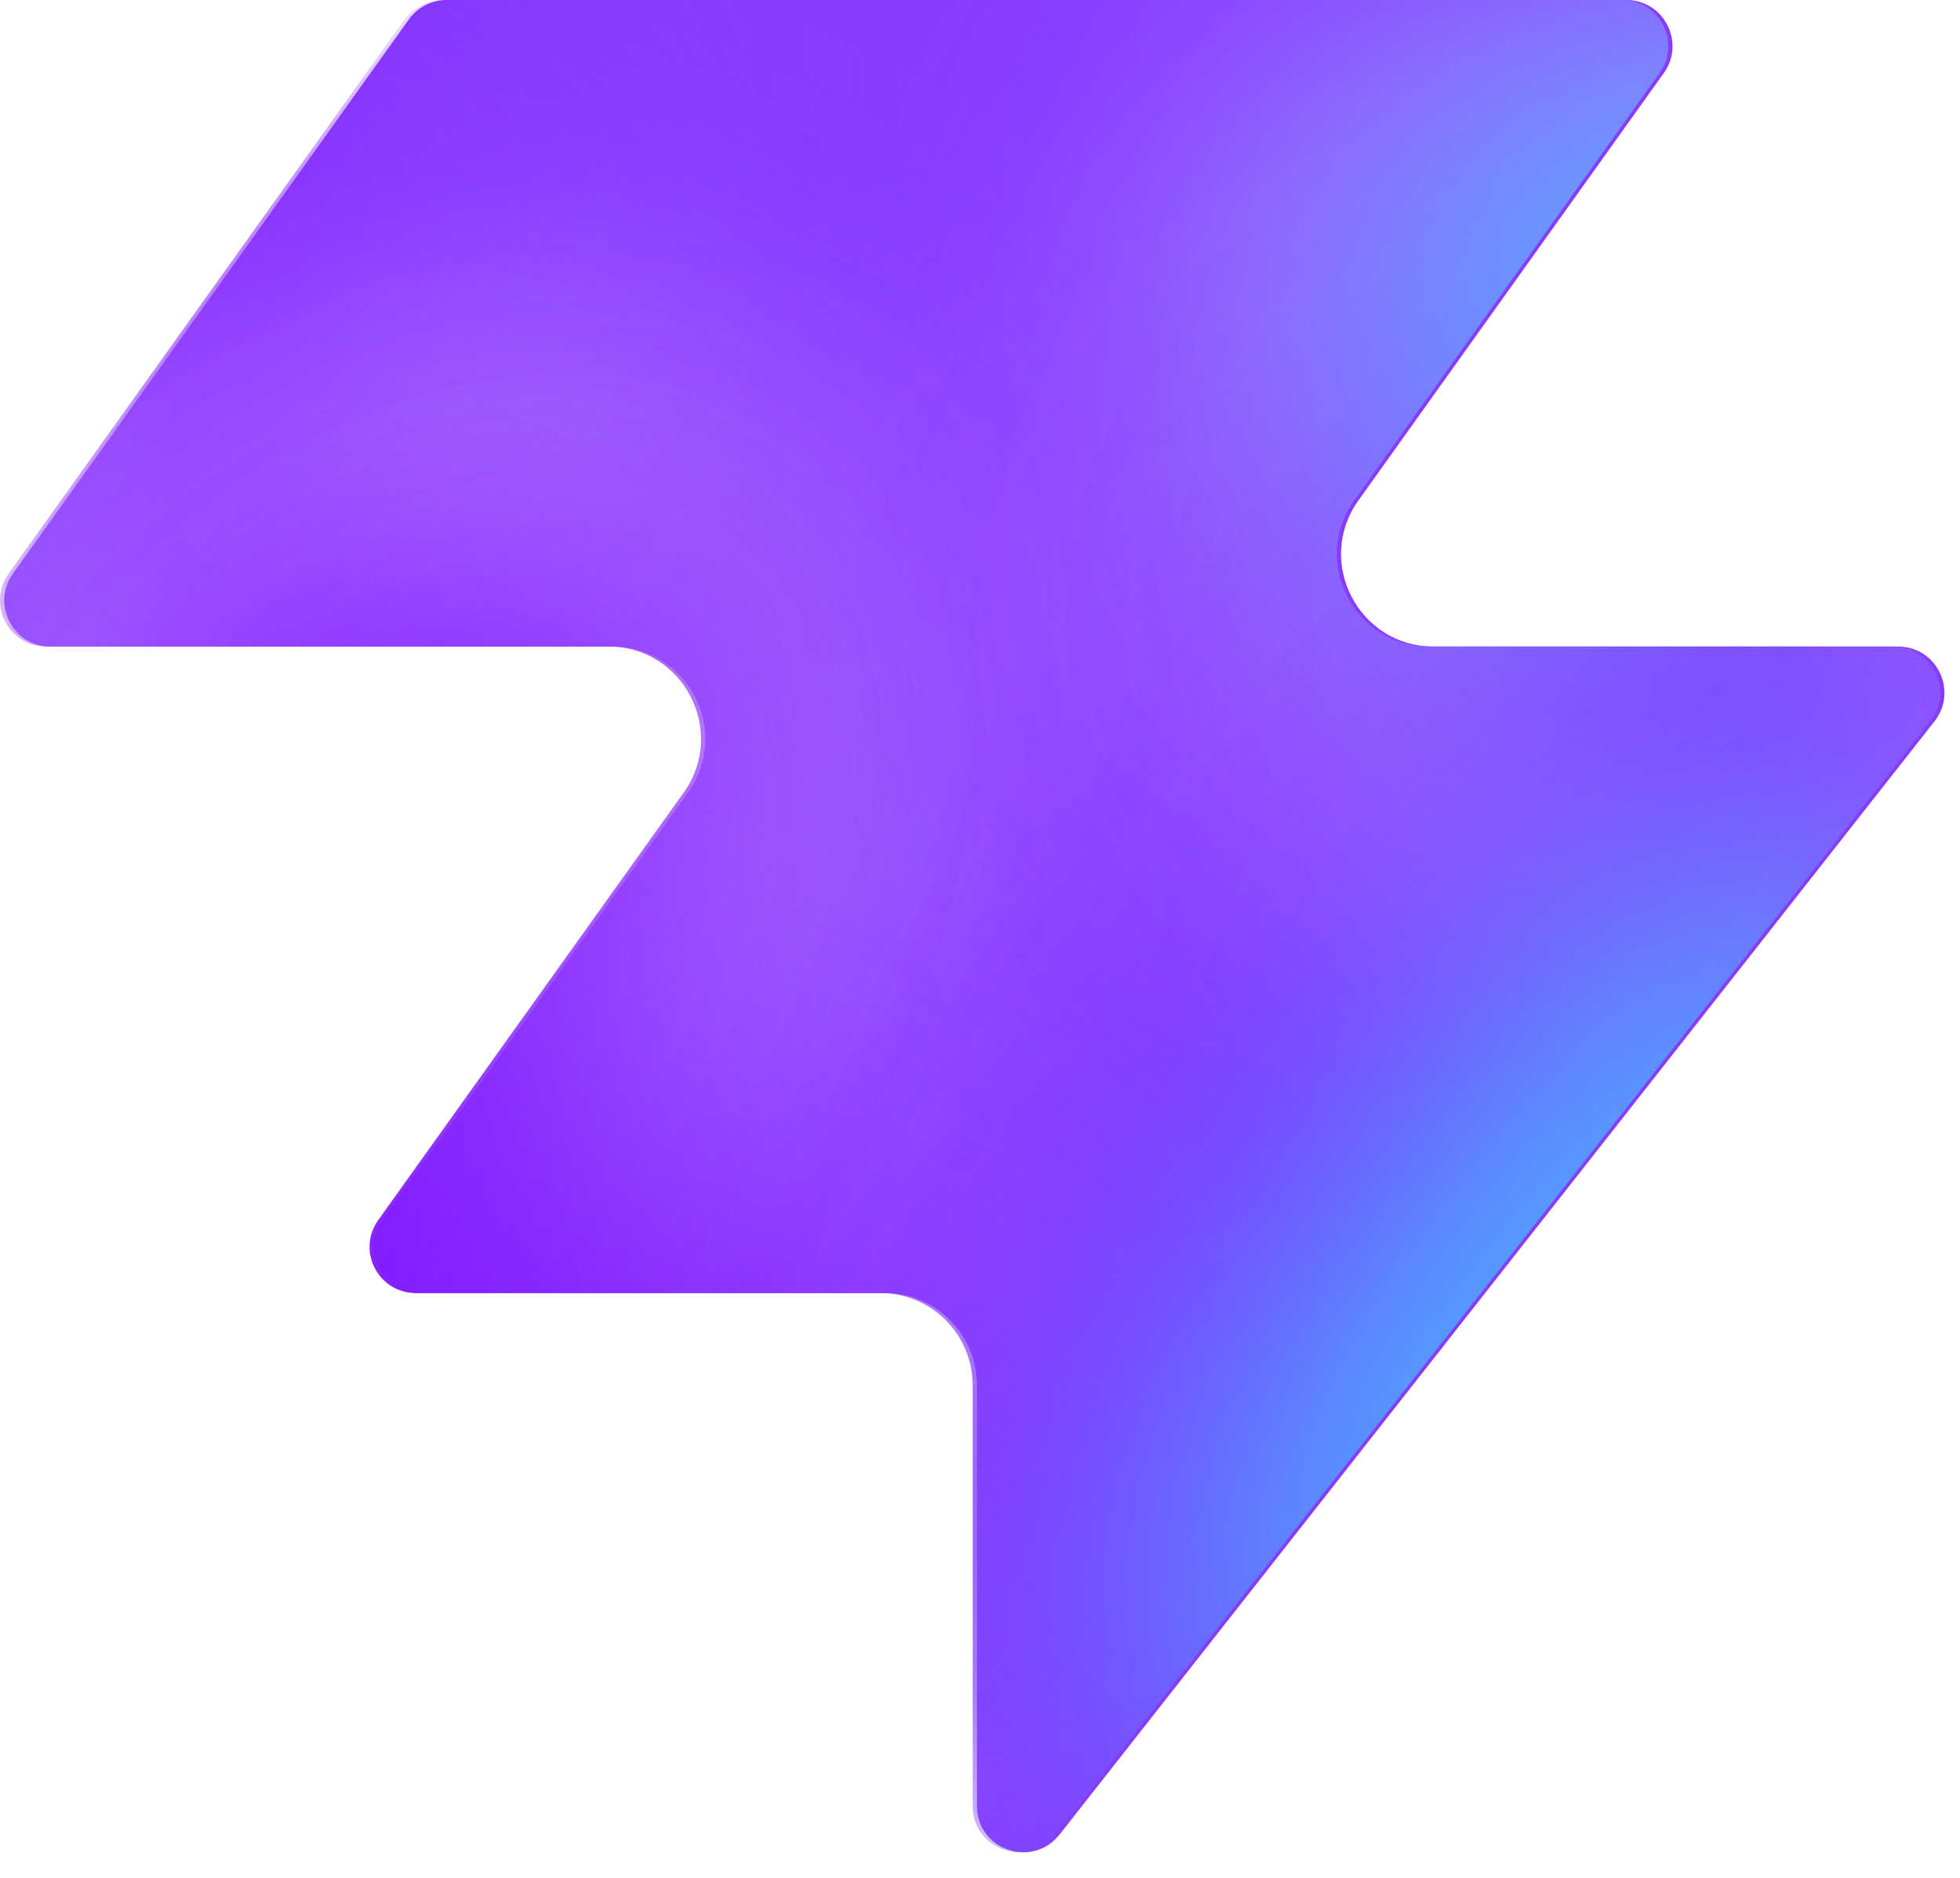
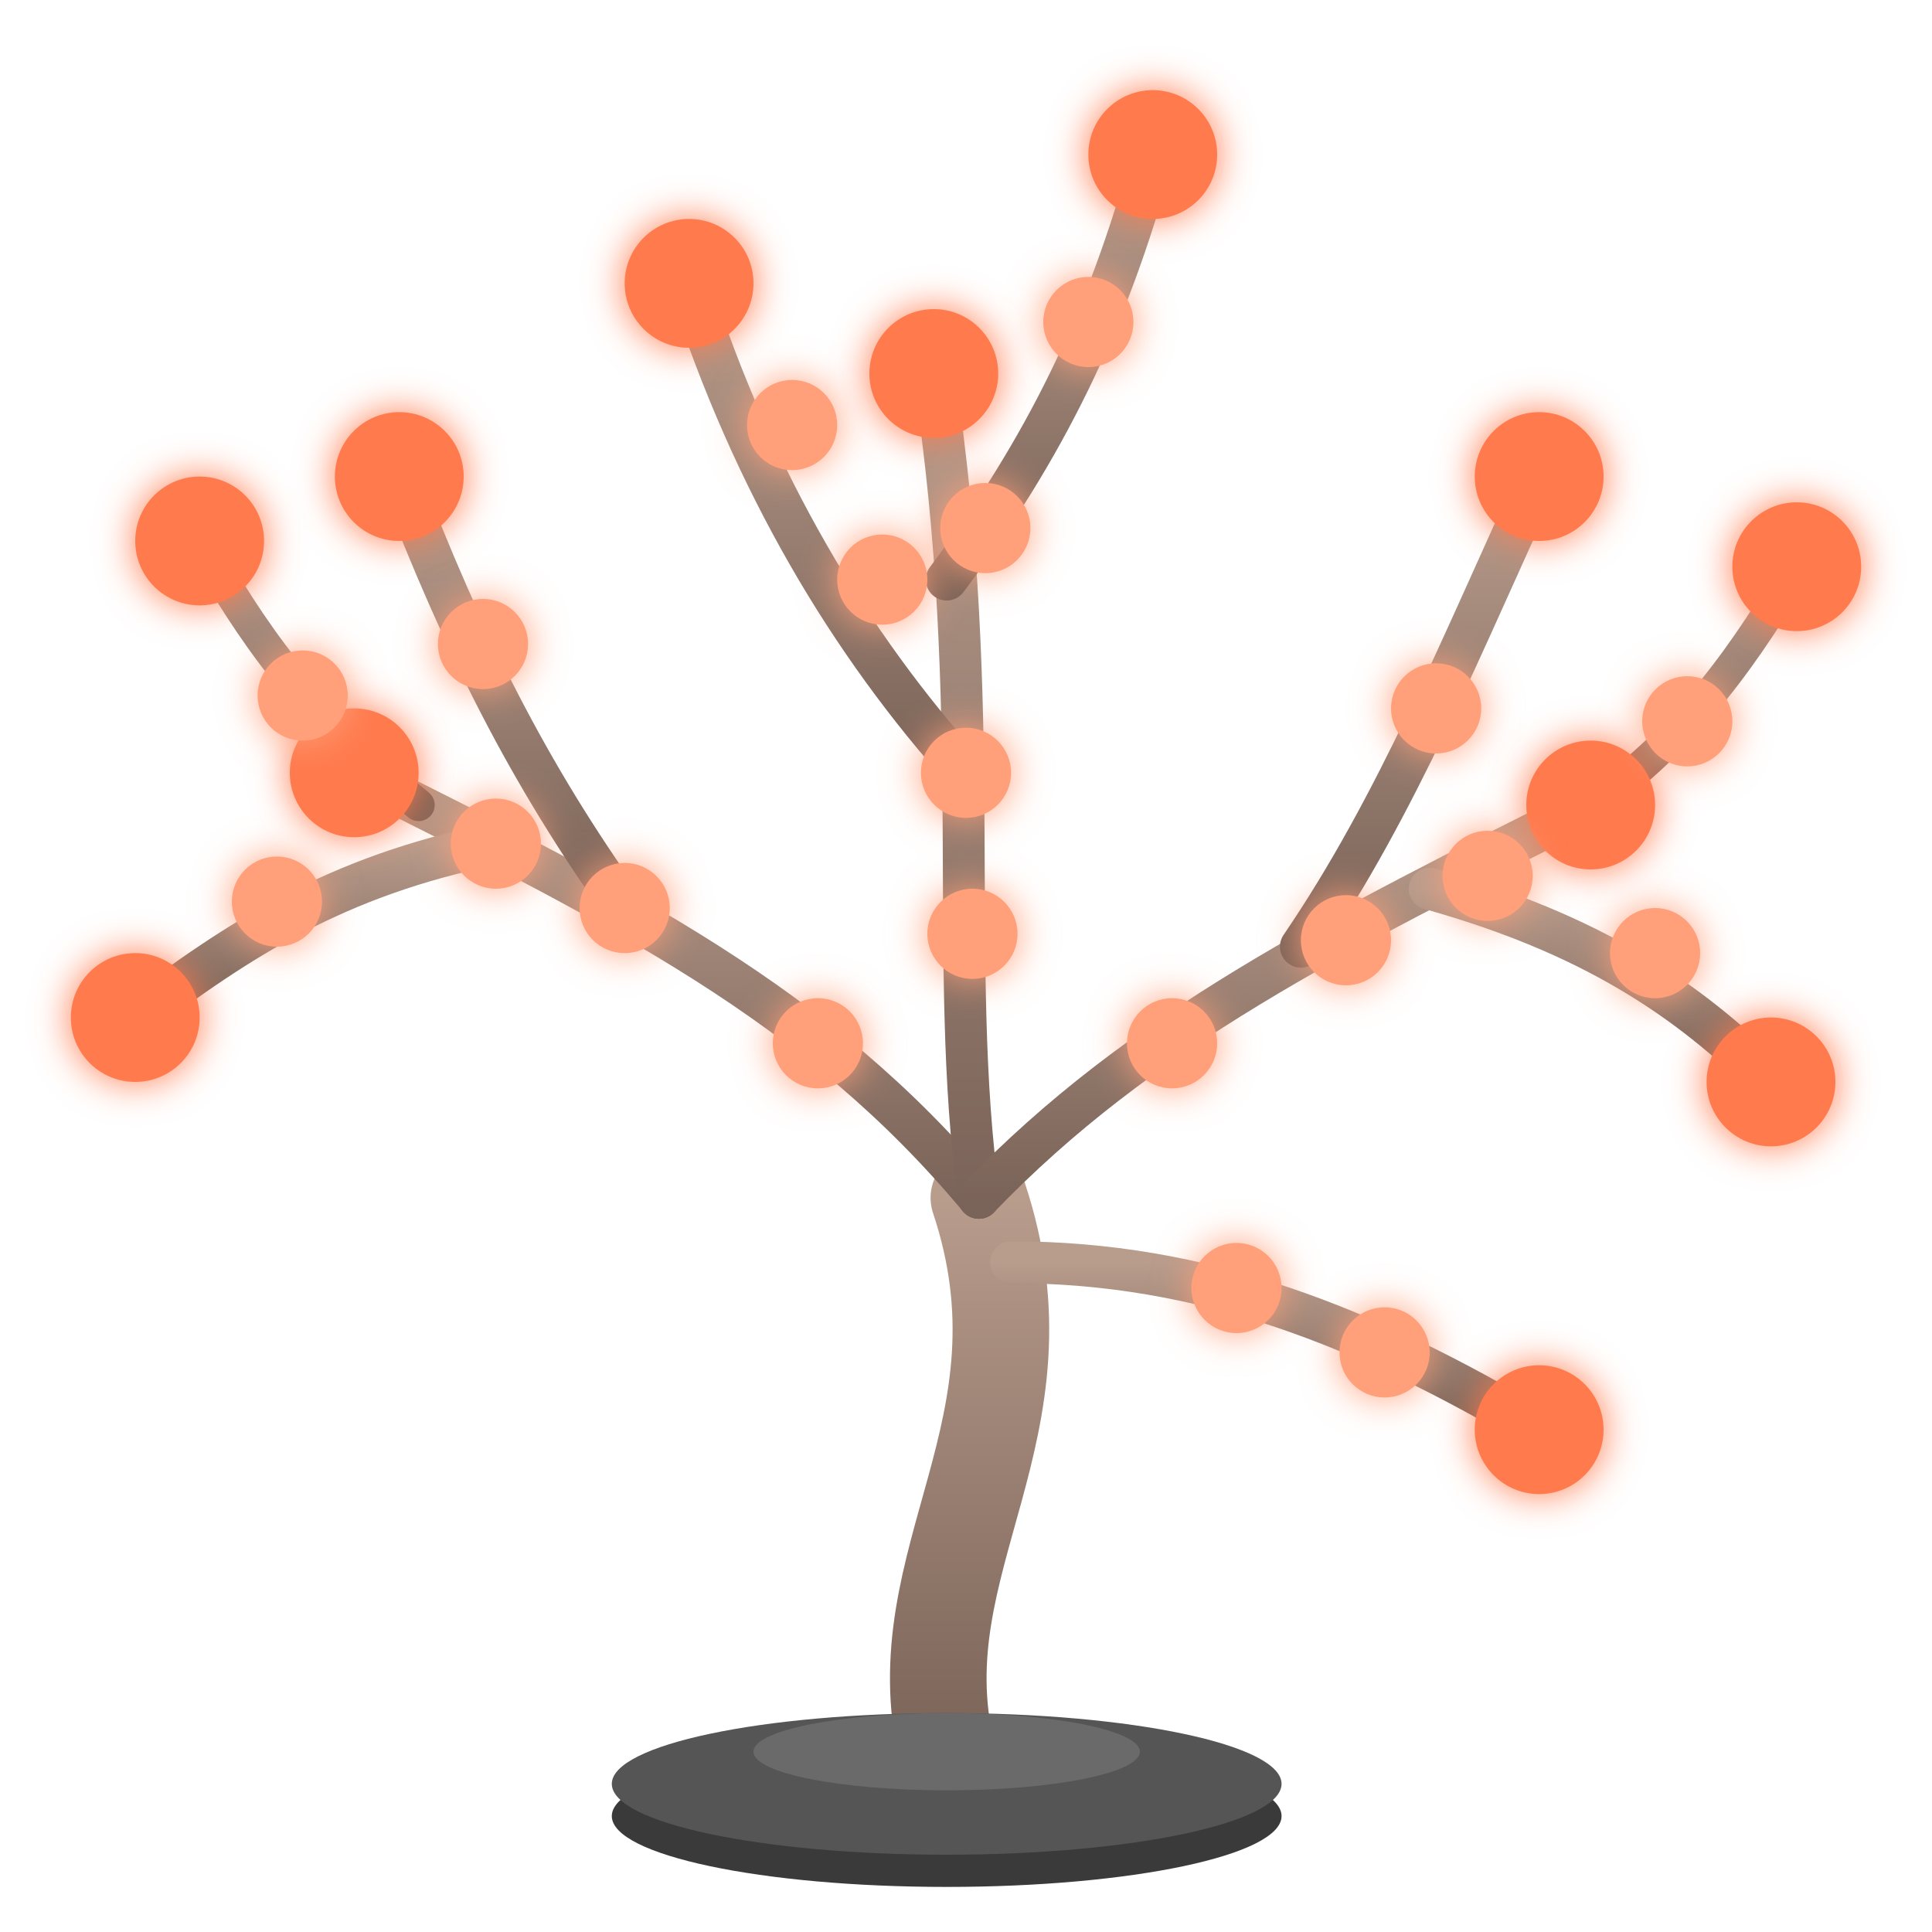
- <svg xmlns="http://www.w3.org/2000/svg" width="48" height="46" fill="none" viewBox="0 0 48 46">
-   <path fill="#863bff" d="M25.946 44.938c-.664.845-2.021.375-2.021-.698V33.937a2.26 2.26 0 0 0-2.262-2.262H10.287c-.92 0-1.456-1.04-.92-1.788l7.48-10.471c1.07-1.497 0-3.578-1.842-3.578H1.237c-.92 0-1.456-1.04-.92-1.788L10.013.474c.214-.297.556-.474.92-.474h28.894c.92 0 1.456 1.04.92 1.788l-7.48 10.471c-1.07 1.498 0 3.579 1.842 3.579h11.377c.943 0 1.473 1.088.89 1.83L25.947 44.94z" style="fill:#863bff;fill:color(display-p3 .525 .23 1);fill-opacity:1" />
-   <mask id="a" width="48" height="46" x="0" y="0" maskUnits="userSpaceOnUse" style="mask-type:alpha">
-     <path fill="#000" d="M25.842 44.938c-.664.844-2.021.375-2.021-.698V33.937a2.26 2.26 0 0 0-2.262-2.262H10.183c-.92 0-1.456-1.04-.92-1.788l7.48-10.471c1.07-1.498 0-3.579-1.842-3.579H1.133c-.92 0-1.456-1.04-.92-1.787L9.91.473c.214-.297.556-.474.92-.474h28.894c.92 0 1.456 1.04.92 1.788l-7.48 10.471c-1.07 1.498 0 3.578 1.842 3.578h11.377c.943 0 1.473 1.088.89 1.832L25.843 44.94z" style="fill:#000;fill-opacity:1" />
-   </mask>
-   <g mask="url(#a)">
-     <g filter="url(#b)">
-       <ellipse cx="5.508" cy="14.704" fill="#ede6ff" rx="5.508" ry="14.704" style="fill:#ede6ff;fill:color(display-p3 .927 .903 1);fill-opacity:1" transform="matrix(.00324 1 1 -.00324 -4.47 31.516)" />
-     </g>
-     <g filter="url(#c)">
-       <ellipse cx="10.399" cy="29.851" fill="#ede6ff" rx="10.399" ry="29.851" style="fill:#ede6ff;fill:color(display-p3 .927 .903 1);fill-opacity:1" transform="matrix(.00324 1 1 -.00324 -39.328 7.883)" />
-     </g>
-     <g filter="url(#d)">
-       <ellipse cx="5.508" cy="30.487" fill="#7e14ff" rx="5.508" ry="30.487" style="fill:#7e14ff;fill:color(display-p3 .492 .077 1);fill-opacity:1" transform="rotate(89.814 -25.913 -14.639)scale(1 -1)" />
-     </g>
-     <g filter="url(#e)">
-       <ellipse cx="5.508" cy="30.599" fill="#7e14ff" rx="5.508" ry="30.599" style="fill:#7e14ff;fill:color(display-p3 .492 .077 1);fill-opacity:1" transform="rotate(89.814 -32.644 -3.334)scale(1 -1)" />
-     </g>
-     <g filter="url(#f)">
-       <ellipse cx="5.508" cy="30.599" fill="#7e14ff" rx="5.508" ry="30.599" style="fill:#7e14ff;fill:color(display-p3 .492 .077 1);fill-opacity:1" transform="matrix(.00324 1 1 -.00324 -34.34 30.47)" />
-     </g>
-     <g filter="url(#g)">
-       <ellipse cx="14.072" cy="22.078" fill="#ede6ff" rx="14.072" ry="22.078" style="fill:#ede6ff;fill:color(display-p3 .927 .903 1);fill-opacity:1" transform="rotate(93.35 24.506 48.493)scale(-1 1)" />
-     </g>
-     <g filter="url(#h)">
-       <ellipse cx="3.47" cy="21.501" fill="#7e14ff" rx="3.47" ry="21.501" style="fill:#7e14ff;fill:color(display-p3 .492 .077 1);fill-opacity:1" transform="rotate(89.009 28.708 47.59)scale(-1 1)" />
-     </g>
-     <g filter="url(#i)">
-       <ellipse cx="3.47" cy="21.501" fill="#7e14ff" rx="3.47" ry="21.501" style="fill:#7e14ff;fill:color(display-p3 .492 .077 1);fill-opacity:1" transform="rotate(89.009 28.708 47.59)scale(-1 1)" />
-     </g>
-     <g filter="url(#j)">
-       <ellipse cx=".387" cy="8.972" fill="#7e14ff" rx="4.407" ry="29.108" style="fill:#7e14ff;fill:color(display-p3 .492 .077 1);fill-opacity:1" transform="rotate(39.51 .387 8.972)" />
-     </g>
-     <g filter="url(#k)">
-       <ellipse cx="47.523" cy="-6.092" fill="#7e14ff" rx="4.407" ry="29.108" style="fill:#7e14ff;fill:color(display-p3 .492 .077 1);fill-opacity:1" transform="rotate(37.892 47.523 -6.092)" />
-     </g>
-     <g filter="url(#l)">
-       <ellipse cx="41.412" cy="6.333" fill="#47bfff" rx="5.971" ry="9.665" style="fill:#47bfff;fill:color(display-p3 .28 .748 1);fill-opacity:1" transform="rotate(37.892 41.412 6.333)" />
-     </g>
-     <g filter="url(#m)">
-       <ellipse cx="-1.879" cy="38.332" fill="#7e14ff" rx="4.407" ry="29.108" style="fill:#7e14ff;fill:color(display-p3 .492 .077 1);fill-opacity:1" transform="rotate(37.892 -1.88 38.332)" />
-     </g>
-     <g filter="url(#n)">
-       <ellipse cx="-1.879" cy="38.332" fill="#7e14ff" rx="4.407" ry="29.108" style="fill:#7e14ff;fill:color(display-p3 .492 .077 1);fill-opacity:1" transform="rotate(37.892 -1.88 38.332)" />
-     </g>
-     <g filter="url(#o)">
-       <ellipse cx="35.651" cy="29.907" fill="#7e14ff" rx="4.407" ry="29.108" style="fill:#7e14ff;fill:color(display-p3 .492 .077 1);fill-opacity:1" transform="rotate(37.892 35.651 29.907)" />
-     </g>
-     <g filter="url(#p)">
-       <ellipse cx="38.418" cy="32.4" fill="#47bfff" rx="5.971" ry="15.297" style="fill:#47bfff;fill:color(display-p3 .28 .748 1);fill-opacity:1" transform="rotate(37.892 38.418 32.4)" />
+ <svg xmlns="http://www.w3.org/2000/svg" viewBox="53 50 300 300" width="512" height="512">
+   <defs>
+     <filter id="glow" x="-100%" y="-100%" width="300%" height="300%">
+       <feGaussianBlur stdDeviation="3" result="b" />
+       <feMerge>
+         <feMergeNode in="b" />
+         <feMergeNode in="SourceGraphic" />
+       </feMerge>
+     </filter>
+     <linearGradient id="trunk" x1="0" y1="0" x2="0" y2="1">
+       <stop offset="0%" stop-color="#B89C8C" />
+       <stop offset="100%" stop-color="#7A6358" />
+     </linearGradient>
+   </defs>
+   <g fill="none" stroke="url(#trunk)" stroke-linecap="round" stroke-linejoin="round">
+     <path d="M200 322 C193 292 217 272 205 236" stroke-width="15" />
+     <g stroke-width="6.5">
+       <path d="M205 236 C180 206 150 191 108 170" />
+       <path d="M150 191 C135 170 125 150 115 124" />
+       <path d="M130 181 C105 186 90 196 74 208" />
+       <path d="M205 236 C200 200 206 160 198 108" />
+       <path d="M203 170 C185 150 170 125 160 94" />
+       <path d="M200 140 C215 120 225 100 232 74" />
+       <path d="M205 236 C230 210 260 195 300 175" />
+       <path d="M255 197 C270 175 280 150 292 124" />
+       <path d="M275 188 C300 195 315 205 328 218" />
+       <path d="M210 246 C240 246 265 256 292 272" />
+       <path d="M118 175 C100 160 92 148 84 134" stroke-width="5" />
+       <path d="M300 175 C315 165 325 150 332 138" stroke-width="5" />
    </g>
  </g>
-   <defs>
-     <filter id="b" width="60.045" height="41.654" x="-19.77" y="16.149" color-interpolation-filters="sRGB" filterUnits="userSpaceOnUse">
-       <feFlood flood-opacity="0" result="BackgroundImageFix" />
-       <feBlend in="SourceGraphic" in2="BackgroundImageFix" result="shape" />
-       <feGaussianBlur result="effect1_foregroundBlur_2002_17158" stdDeviation="7.659" />
-     </filter>
-     <filter id="c" width="90.34" height="51.437" x="-54.613" y="-7.533" color-interpolation-filters="sRGB" filterUnits="userSpaceOnUse">
-       <feFlood flood-opacity="0" result="BackgroundImageFix" />
-       <feBlend in="SourceGraphic" in2="BackgroundImageFix" result="shape" />
-       <feGaussianBlur result="effect1_foregroundBlur_2002_17158" stdDeviation="7.659" />
-     </filter>
-     <filter id="d" width="79.355" height="29.4" x="-49.64" y="2.03" color-interpolation-filters="sRGB" filterUnits="userSpaceOnUse">
-       <feFlood flood-opacity="0" result="BackgroundImageFix" />
-       <feBlend in="SourceGraphic" in2="BackgroundImageFix" result="shape" />
-       <feGaussianBlur result="effect1_foregroundBlur_2002_17158" stdDeviation="4.596" />
-     </filter>
-     <filter id="e" width="79.579" height="29.4" x="-45.045" y="20.029" color-interpolation-filters="sRGB" filterUnits="userSpaceOnUse">
-       <feFlood flood-opacity="0" result="BackgroundImageFix" />
-       <feBlend in="SourceGraphic" in2="BackgroundImageFix" result="shape" />
-       <feGaussianBlur result="effect1_foregroundBlur_2002_17158" stdDeviation="4.596" />
-     </filter>
-     <filter id="f" width="79.579" height="29.4" x="-43.513" y="21.178" color-interpolation-filters="sRGB" filterUnits="userSpaceOnUse">
-       <feFlood flood-opacity="0" result="BackgroundImageFix" />
-       <feBlend in="SourceGraphic" in2="BackgroundImageFix" result="shape" />
-       <feGaussianBlur result="effect1_foregroundBlur_2002_17158" stdDeviation="4.596" />
-     </filter>
-     <filter id="g" width="74.749" height="58.852" x="15.756" y="-17.901" color-interpolation-filters="sRGB" filterUnits="userSpaceOnUse">
-       <feFlood flood-opacity="0" result="BackgroundImageFix" />
-       <feBlend in="SourceGraphic" in2="BackgroundImageFix" result="shape" />
-       <feGaussianBlur result="effect1_foregroundBlur_2002_17158" stdDeviation="7.659" />
-     </filter>
-     <filter id="h" width="61.377" height="25.362" x="23.548" y="2.284" color-interpolation-filters="sRGB" filterUnits="userSpaceOnUse">
-       <feFlood flood-opacity="0" result="BackgroundImageFix" />
-       <feBlend in="SourceGraphic" in2="BackgroundImageFix" result="shape" />
-       <feGaussianBlur result="effect1_foregroundBlur_2002_17158" stdDeviation="4.596" />
-     </filter>
-     <filter id="i" width="61.377" height="25.362" x="23.548" y="2.284" color-interpolation-filters="sRGB" filterUnits="userSpaceOnUse">
-       <feFlood flood-opacity="0" result="BackgroundImageFix" />
-       <feBlend in="SourceGraphic" in2="BackgroundImageFix" result="shape" />
-       <feGaussianBlur result="effect1_foregroundBlur_2002_17158" stdDeviation="4.596" />
-     </filter>
-     <filter id="j" width="56.045" height="63.649" x="-27.636" y="-22.853" color-interpolation-filters="sRGB" filterUnits="userSpaceOnUse">
-       <feFlood flood-opacity="0" result="BackgroundImageFix" />
-       <feBlend in="SourceGraphic" in2="BackgroundImageFix" result="shape" />
-       <feGaussianBlur result="effect1_foregroundBlur_2002_17158" stdDeviation="4.596" />
-     </filter>
-     <filter id="k" width="54.814" height="64.646" x="20.116" y="-38.415" color-interpolation-filters="sRGB" filterUnits="userSpaceOnUse">
-       <feFlood flood-opacity="0" result="BackgroundImageFix" />
-       <feBlend in="SourceGraphic" in2="BackgroundImageFix" result="shape" />
-       <feGaussianBlur result="effect1_foregroundBlur_2002_17158" stdDeviation="4.596" />
-     </filter>
-     <filter id="l" width="33.541" height="35.313" x="24.641" y="-11.323" color-interpolation-filters="sRGB" filterUnits="userSpaceOnUse">
-       <feFlood flood-opacity="0" result="BackgroundImageFix" />
-       <feBlend in="SourceGraphic" in2="BackgroundImageFix" result="shape" />
-       <feGaussianBlur result="effect1_foregroundBlur_2002_17158" stdDeviation="4.596" />
-     </filter>
-     <filter id="m" width="54.814" height="64.646" x="-29.286" y="6.009" color-interpolation-filters="sRGB" filterUnits="userSpaceOnUse">
-       <feFlood flood-opacity="0" result="BackgroundImageFix" />
-       <feBlend in="SourceGraphic" in2="BackgroundImageFix" result="shape" />
-       <feGaussianBlur result="effect1_foregroundBlur_2002_17158" stdDeviation="4.596" />
-     </filter>
-     <filter id="n" width="54.814" height="64.646" x="-29.286" y="6.009" color-interpolation-filters="sRGB" filterUnits="userSpaceOnUse">
-       <feFlood flood-opacity="0" result="BackgroundImageFix" />
-       <feBlend in="SourceGraphic" in2="BackgroundImageFix" result="shape" />
-       <feGaussianBlur result="effect1_foregroundBlur_2002_17158" stdDeviation="4.596" />
-     </filter>
-     <filter id="o" width="54.814" height="64.646" x="8.244" y="-2.416" color-interpolation-filters="sRGB" filterUnits="userSpaceOnUse">
-       <feFlood flood-opacity="0" result="BackgroundImageFix" />
-       <feBlend in="SourceGraphic" in2="BackgroundImageFix" result="shape" />
-       <feGaussianBlur result="effect1_foregroundBlur_2002_17158" stdDeviation="4.596" />
-     </filter>
-     <filter id="p" width="39.409" height="43.623" x="18.713" y="10.588" color-interpolation-filters="sRGB" filterUnits="userSpaceOnUse">
-       <feFlood flood-opacity="0" result="BackgroundImageFix" />
-       <feBlend in="SourceGraphic" in2="BackgroundImageFix" result="shape" />
-       <feGaussianBlur result="effect1_foregroundBlur_2002_17158" stdDeviation="4.596" />
-     </filter>
-   </defs>
+   <ellipse cx="200" cy="332" rx="52" ry="11" fill="#3A3A3A" />
+   <ellipse cx="200" cy="327" rx="52" ry="11" fill="#555" />
+   <ellipse cx="200" cy="322" rx="30" ry="6" fill="#6A6A6A" />
+   <g filter="url(#glow)" fill="#FF7A4D">
+     <circle cx="108" cy="170" r="10" />
+     <circle cx="115" cy="124" r="10" />
+     <circle cx="74" cy="208" r="10" />
+     <circle cx="198" cy="108" r="10" />
+     <circle cx="160" cy="94" r="10" />
+     <circle cx="232" cy="74" r="10" />
+     <circle cx="300" cy="175" r="10" />
+     <circle cx="292" cy="124" r="10" />
+     <circle cx="328" cy="218" r="10" />
+     <circle cx="292" cy="272" r="10" />
+     <circle cx="84" cy="134" r="10" />
+     <circle cx="332" cy="138" r="10" />
+   </g>
+   <g filter="url(#glow)" fill="#FFA07A">
+     <circle cx="180" cy="212" r="7" />
+     <circle cx="150" cy="191" r="7" />
+     <circle cx="128" cy="150" r="7" />
+     <circle cx="130" cy="181" r="7" />
+     <circle cx="96" cy="190" r="7" />
+     <circle cx="203" cy="170" r="7" />
+     <circle cx="190" cy="140" r="7" />
+     <circle cx="176" cy="116" r="7" />
+     <circle cx="206" cy="132" r="7" />
+     <circle cx="222" cy="100" r="7" />
+     <circle cx="204" cy="195" r="7" />
+     <circle cx="235" cy="212" r="7" />
+     <circle cx="262" cy="196" r="7" />
+     <circle cx="276" cy="160" r="7" />
+     <circle cx="284" cy="186" r="7" />
+     <circle cx="310" cy="198" r="7" />
+     <circle cx="245" cy="250" r="7" />
+     <circle cx="268" cy="260" r="7" />
+     <circle cx="315" cy="162" r="7" />
+     <circle cx="100" cy="158" r="7" />
+   </g>
</svg>
